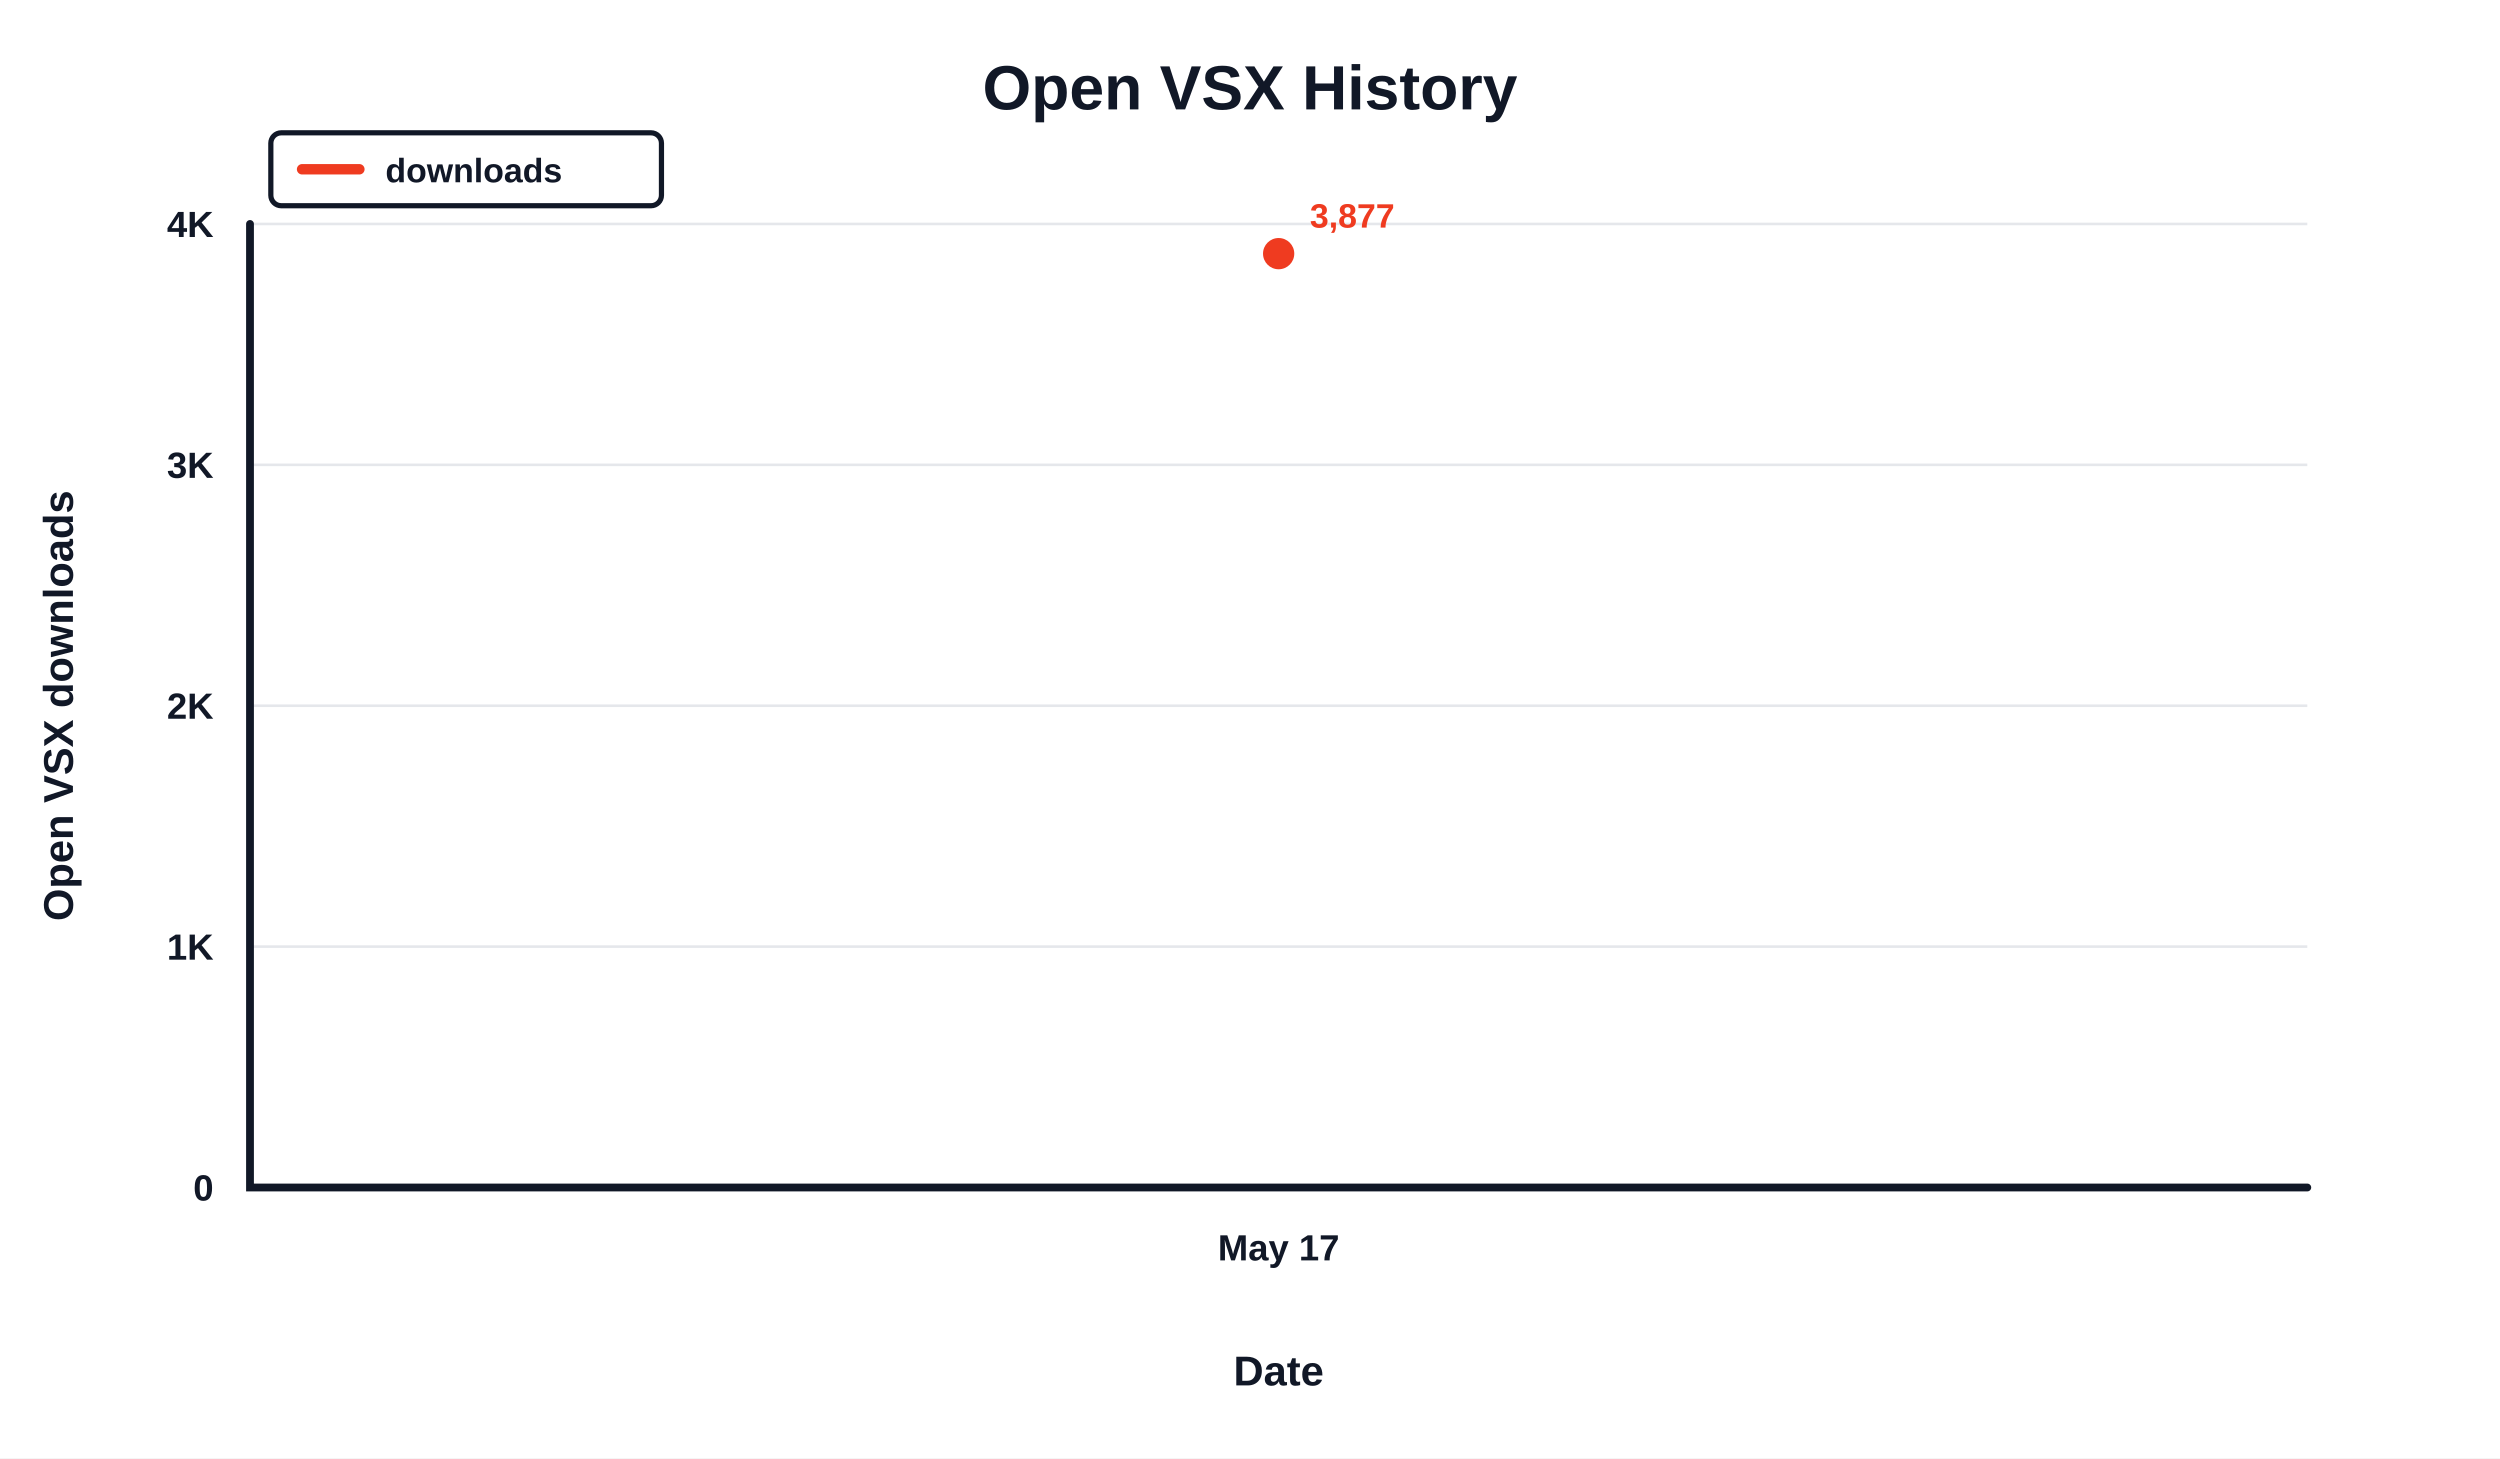
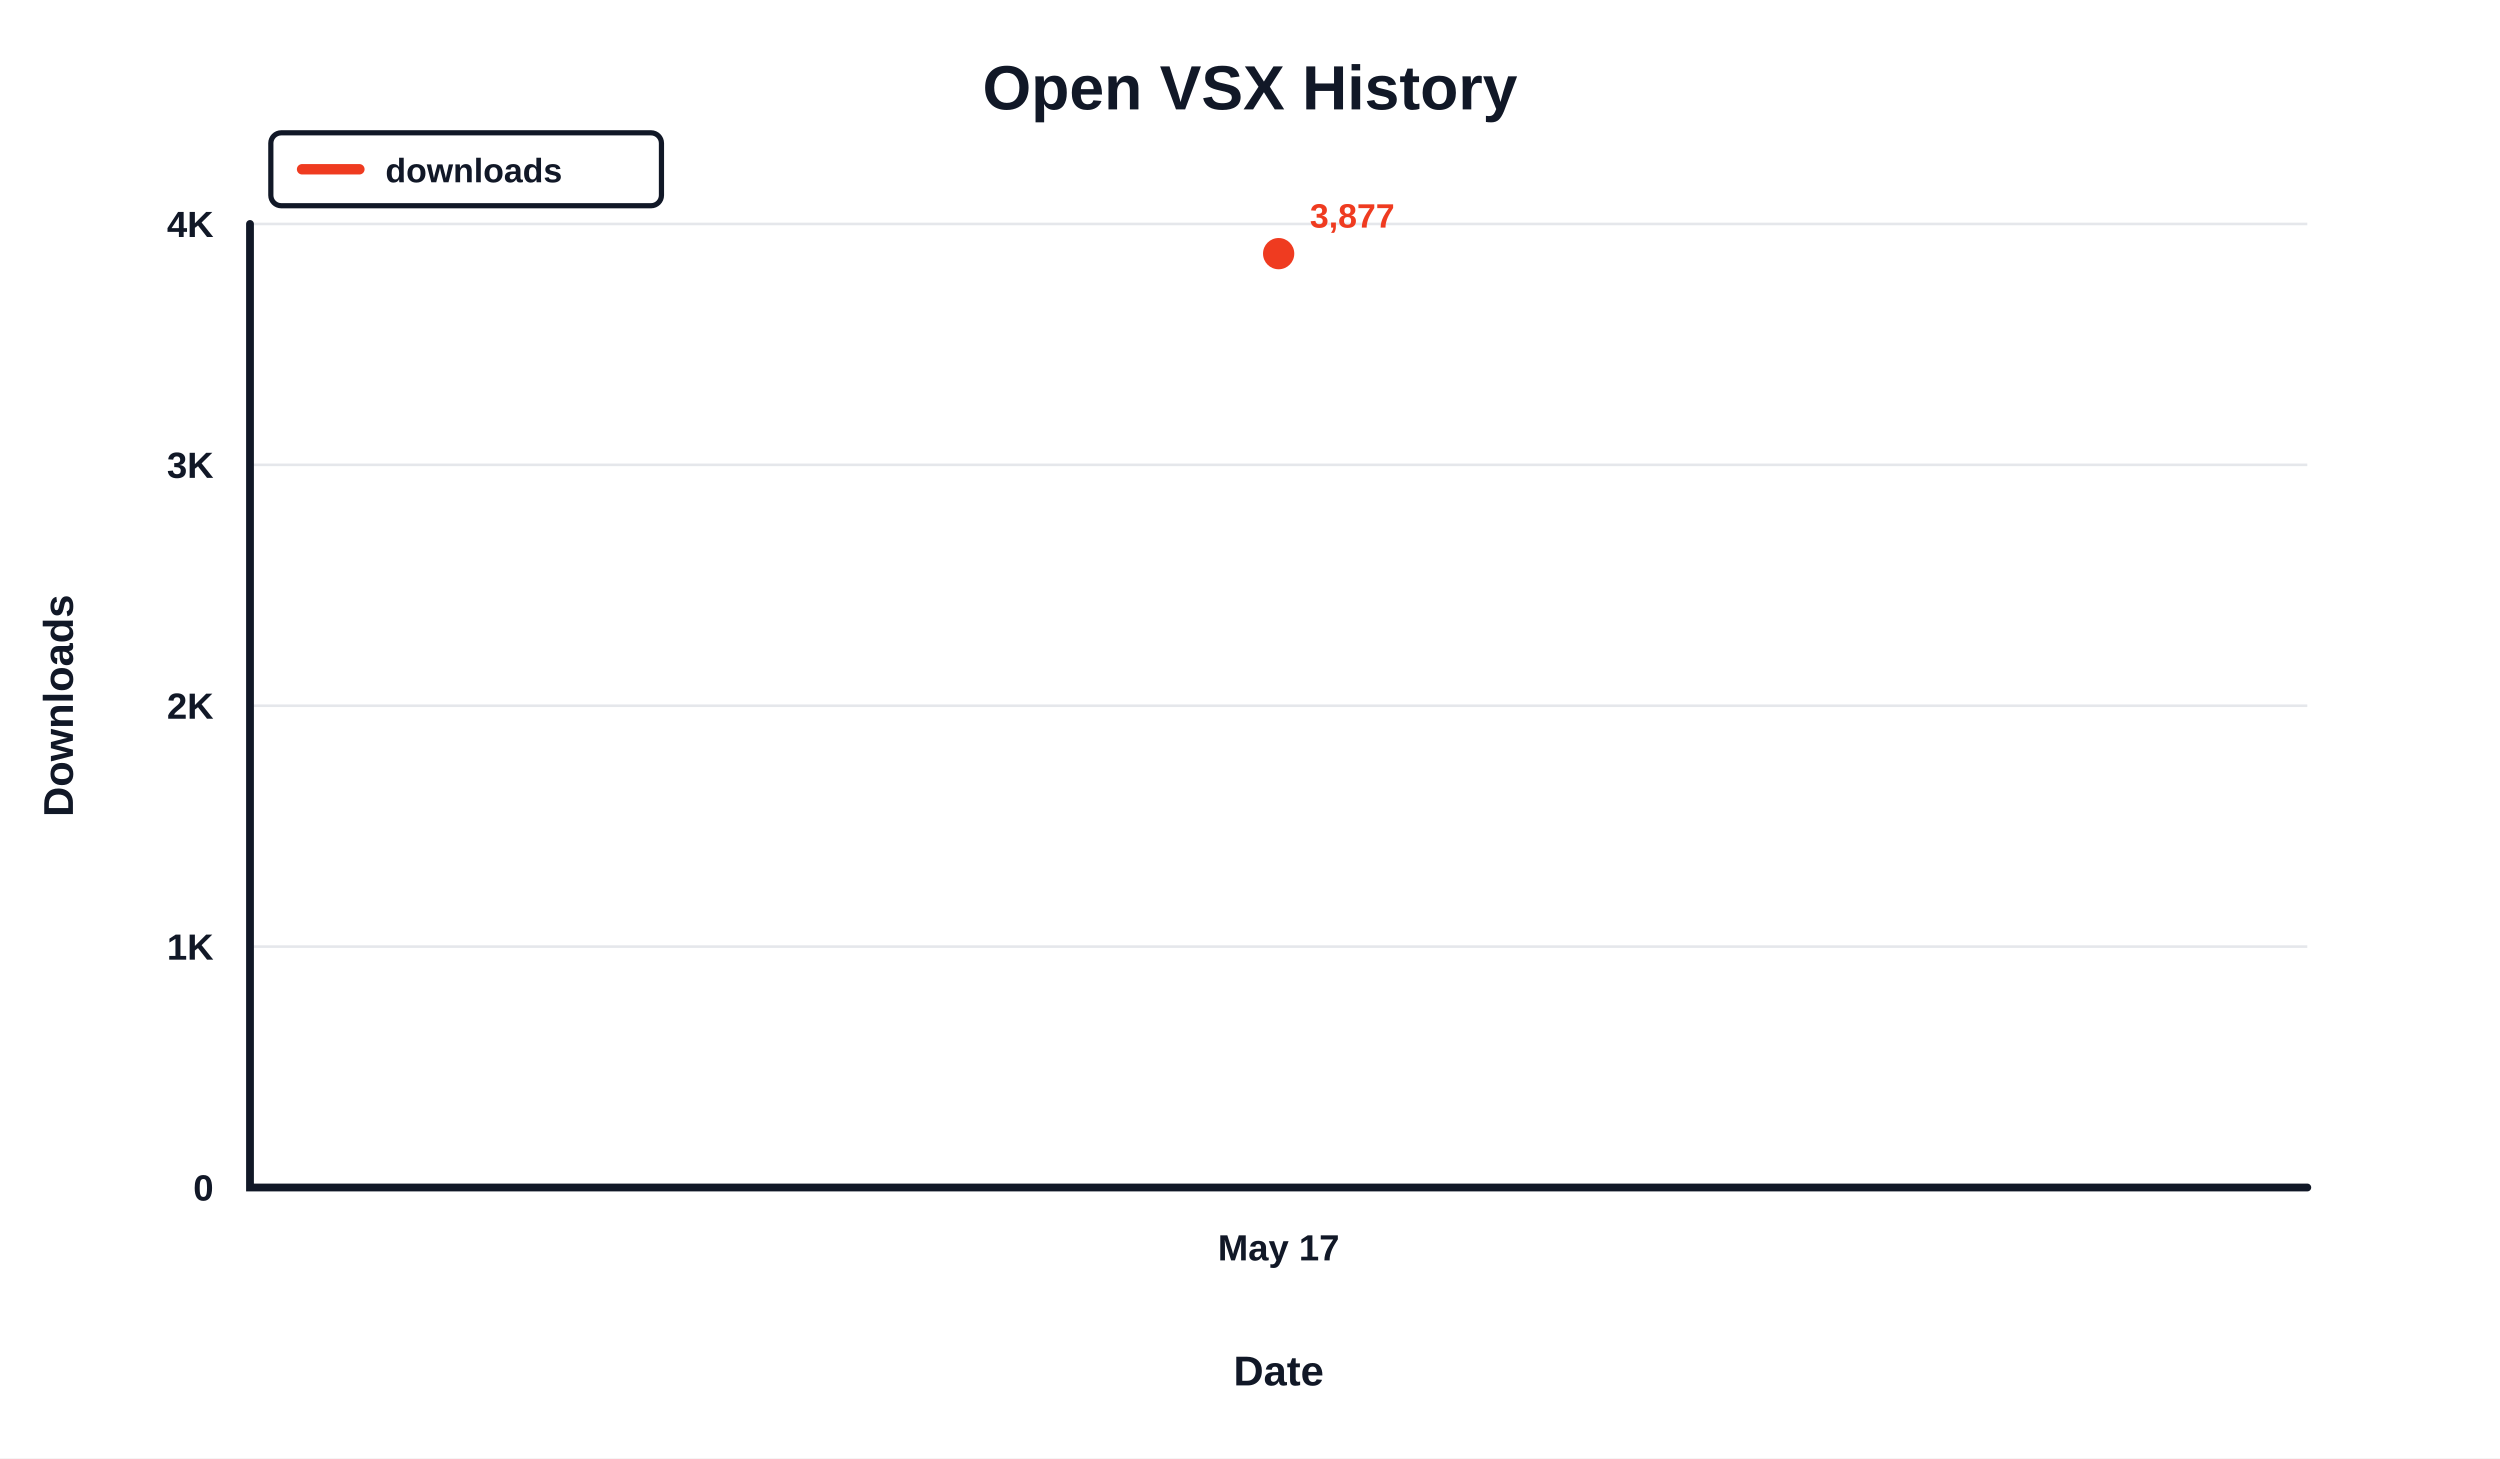
<svg xmlns="http://www.w3.org/2000/svg" width="960" height="560" viewBox="0 0 960 560" role="img" aria-label="winterdrive.quick-prompt Open VSX History line chart">
  <rect width="960" height="560" fill="#ffffff" />
  <text x="480" y="42" text-anchor="middle" font-family="Segoe UI, Arial, sans-serif" font-size="24" font-weight="700" fill="#111827">Open VSX History</text>
  <g transform="translate(104,64)">
    <rect x="0" y="-13" width="150" height="28" rx="4" fill="#ffffff" stroke="#111827" stroke-width="2" />
    <line x1="12" y1="1" x2="34" y2="1" stroke="#ef3b20" stroke-width="4" stroke-linecap="round" />
    <text x="44" y="6" font-family="Segoe UI, Arial, sans-serif" font-size="13" font-weight="600" fill="#111827">downloads</text>
  </g>
  <line x1="96" y1="456.0" x2="886" y2="456.0" stroke="#e5e7eb" stroke-width="1" />
  <text x="82" y="461.0" text-anchor="end" font-family="Segoe UI, Arial, sans-serif" font-size="14" font-weight="600" fill="#111827">0</text>
  <line x1="96" y1="363.5" x2="886" y2="363.5" stroke="#e5e7eb" stroke-width="1" />
  <text x="82" y="368.5" text-anchor="end" font-family="Segoe UI, Arial, sans-serif" font-size="14" font-weight="600" fill="#111827">1K</text>
  <line x1="96" y1="271.0" x2="886" y2="271.0" stroke="#e5e7eb" stroke-width="1" />
  <text x="82" y="276.0" text-anchor="end" font-family="Segoe UI, Arial, sans-serif" font-size="14" font-weight="600" fill="#111827">2K</text>
  <line x1="96" y1="178.5" x2="886" y2="178.5" stroke="#e5e7eb" stroke-width="1" />
  <text x="82" y="183.5" text-anchor="end" font-family="Segoe UI, Arial, sans-serif" font-size="14" font-weight="600" fill="#111827">3K</text>
  <line x1="96" y1="86.0" x2="886" y2="86.0" stroke="#e5e7eb" stroke-width="1" />
  <text x="82" y="91.0" text-anchor="end" font-family="Segoe UI, Arial, sans-serif" font-size="14" font-weight="600" fill="#111827">4K</text>
  <path d="M96,86 L96,456 L886,456" fill="none" stroke="#111827" stroke-width="3" stroke-linecap="round" />
  <circle cx="491.0" cy="97.4" r="6" fill="#ef3b20" />
  <text x="503.0" y="87.4" font-family="Segoe UI, Arial, sans-serif" font-size="13" font-weight="700" fill="#ef3b20">3,877</text>
  <text x="491.0" y="484" text-anchor="middle" font-family="Segoe UI, Arial, sans-serif" font-size="14" font-weight="600" fill="#111827">May 17</text>
  <text x="491" y="532" text-anchor="middle" font-family="Segoe UI, Arial, sans-serif" font-size="16" font-weight="600" fill="#111827">Date</text>
-   <text transform="translate(28 271) rotate(-90)" text-anchor="middle" font-family="Segoe UI, Arial, sans-serif" font-size="16" font-weight="600" fill="#111827">Open VSX downloads</text>
+   <text transform="translate(28 271) rotate(-90)" text-anchor="middle" font-family="Segoe UI, Arial, sans-serif" font-size="16" font-weight="600" fill="#111827">Downloads</text>
</svg>
